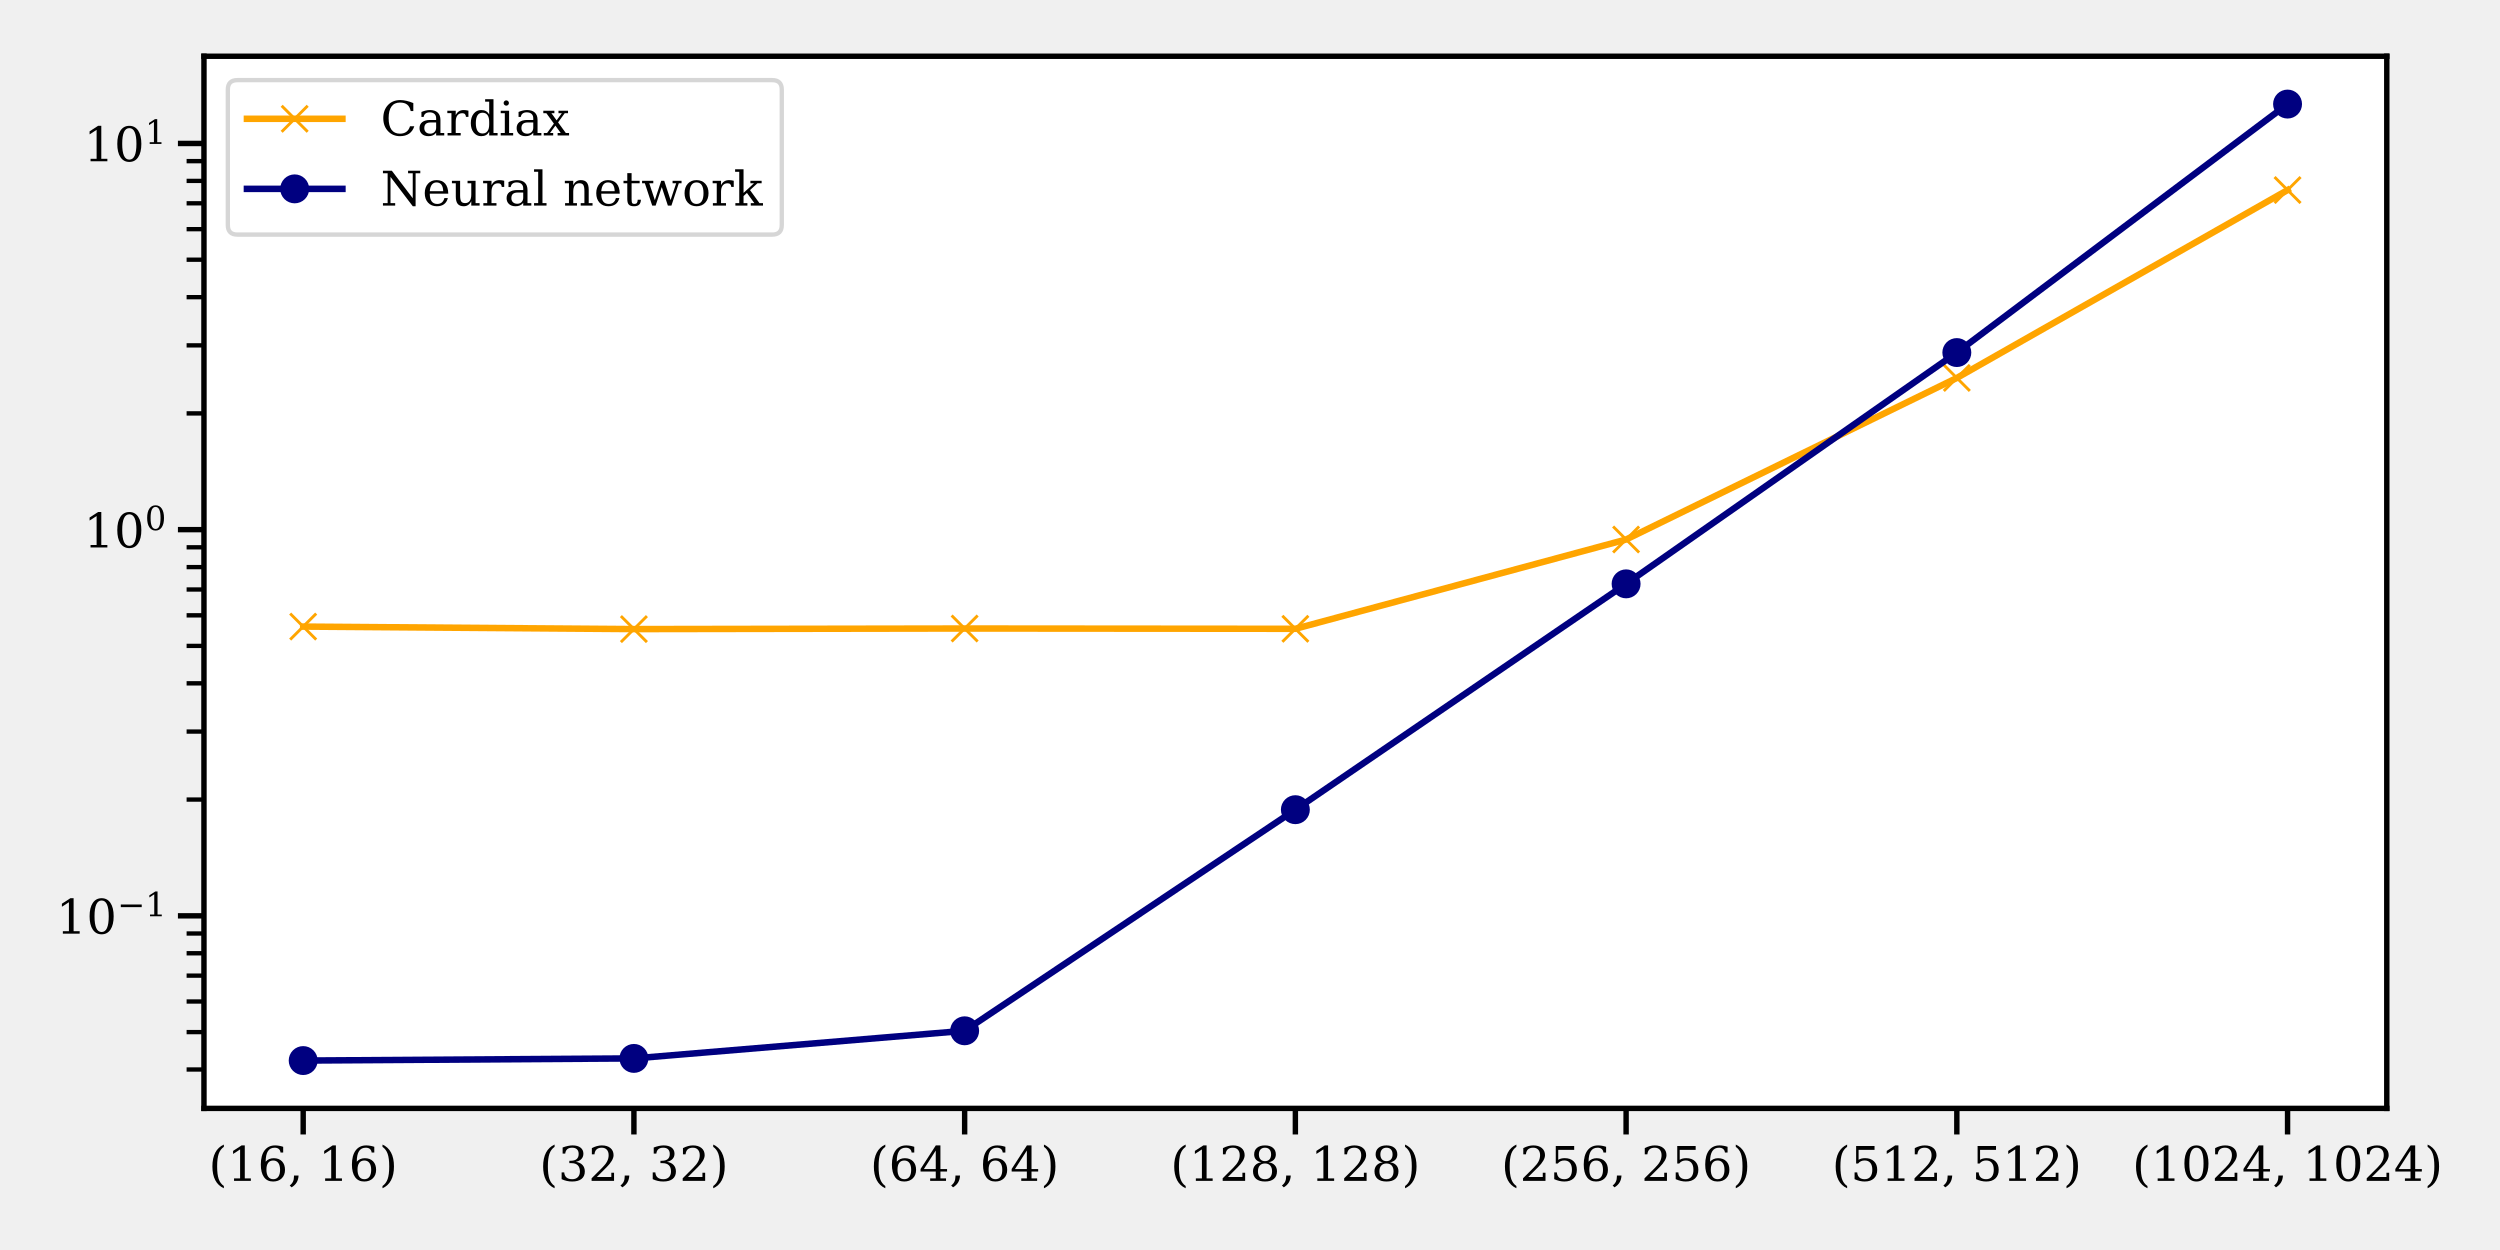
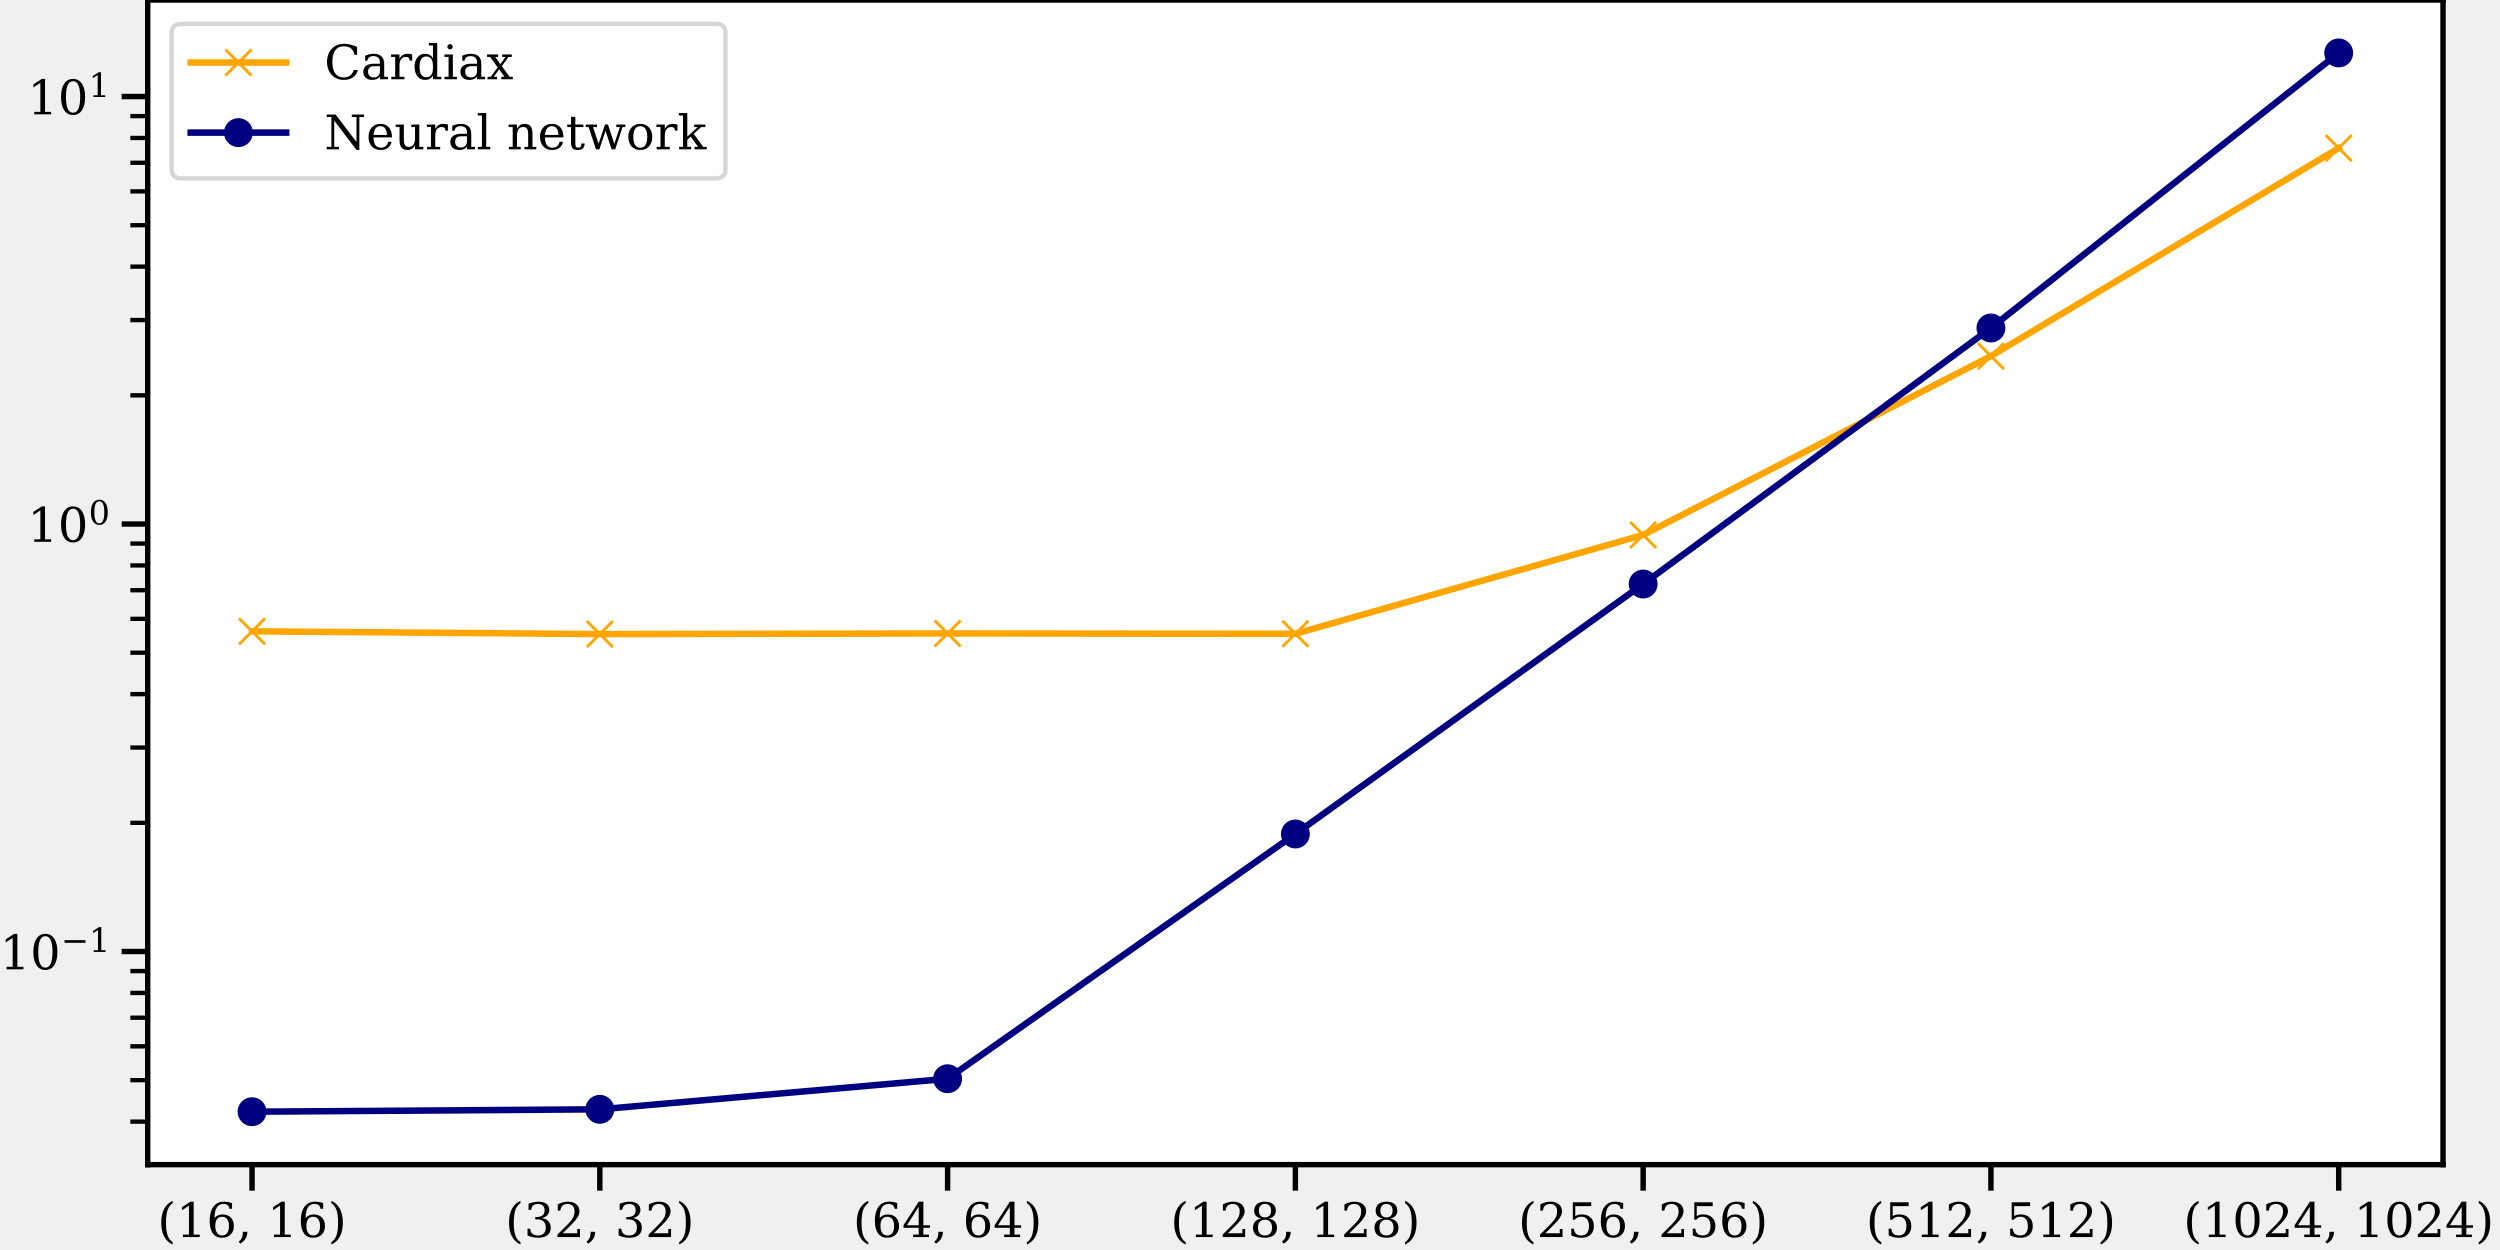
<svg xmlns="http://www.w3.org/2000/svg" xmlns:xlink="http://www.w3.org/1999/xlink" height="432pt" version="1.1" viewBox="0 0 864 432" width="864pt">
  <defs>
    <style type="text/css">*{stroke-linecap:butt;stroke-linejoin:round;}</style>
  </defs>
  <g id="figure_1">
    <g id="patch_1">
      <path d="M 0 432  L 864 432  L 864 0  L 0 0  z " style="fill:none;" />
    </g>
    <g id="axes_1">
      <g id="patch_2">
-         <path d="M 70.489 383.06  L 824.87 383.06  L 824.87 19.44  L 70.489 19.44  z " style="fill:#ffffff;" />
+         <path d="M 51.049 402.5  L 844.31 402.5  L 844.31 0  L 51.049 0  z " style="fill:#ffffff;" />
      </g>
      <g id="matplotlib.axis_1">
        <g id="xtick_1">
          <g id="line2d_1">
            <defs>
-               <path d="M 0 0  L 0 9  " id="m5a0fda55eb" style="stroke:#000000;stroke-width:1.875;" />
+               <path d="M 0 0  L 0 9  " id="mecc0c1524d" style="stroke:#000000;stroke-width:1.875;" />
            </defs>
            <g>
-               <use style="stroke:#000000;stroke-width:1.875;" x="104.78" xlink:href="#m5a0fda55eb" y="383.06" />
+               <use style="stroke:#000000;stroke-width:1.875;" x="87.107" xlink:href="#mecc0c1524d" y="402.5" />
            </g>
          </g>
          <g id="text_1">
-             <g transform="translate(72.10178 408.0974)scale(0.165 -0.165)">
+             <g transform="translate(54.42905 427.5374)scale(0.165 -0.165)">
              <defs>
                <path d="M 31.891 -15.578  Q 20.016 -10.25 13.953 1.297  Q 7.906 12.844 7.906 30.172  Q 7.906 47.562 13.953 59.109  Q 20.016 70.656 31.891 75.984  L 31.891 71.188  Q 24.359 66.016 21.094 56.609  Q 17.828 47.219 17.828 30.172  Q 17.828 13.188 21.094 3.781  Q 24.359 -5.609 31.891 -10.797  z " id="DejaVuSerif-40" />
                <path d="M 14.203 0  L 14.203 5.172  L 26.906 5.172  L 26.906 65.828  L 12.203 56.297  L 12.203 62.703  L 29.984 74.219  L 36.719 74.219  L 36.719 5.172  L 49.422 5.172  L 49.422 0  z " id="DejaVuSerif-49" />
                <path d="M 32.719 3.422  Q 39.594 3.422 43.297 8.469  Q 47.016 13.531 47.016 23  Q 47.016 32.469 43.297 37.516  Q 39.594 42.578 32.719 42.578  Q 25.734 42.578 22.062 37.688  Q 18.406 32.812 18.406 23.578  Q 18.406 13.875 22.109 8.641  Q 25.828 3.422 32.719 3.422  z M 16.797 40.141  Q 20.125 43.797 24.312 45.594  Q 28.516 47.406 33.797 47.406  Q 44.672 47.406 51 40.859  Q 57.328 34.328 57.328 23  Q 57.328 11.922 50.516 5.25  Q 43.703 -1.422 32.328 -1.422  Q 19.969 -1.422 13.328 7.781  Q 6.688 17 6.688 34.078  Q 6.688 53.219 14.547 63.719  Q 22.406 74.219 36.719 74.219  Q 40.578 74.219 44.828 73.484  Q 49.078 72.75 53.516 71.297  L 53.516 59.281  L 48 59.281  Q 47.406 64.203 44.234 66.797  Q 41.062 69.391 35.688 69.391  Q 26.219 69.391 21.578 62.203  Q 16.938 55.031 16.797 40.141  z " id="DejaVuSerif-54" />
                <path d="M 3.609 -9.719  Q 8.203 -6.344 10.344 -1.781  Q 12.5 2.781 12.5 9.281  L 12.5 11.078  L 22.125 11.078  Q 21.734 2.734 18.188 -3.25  Q 14.656 -9.234 7.516 -13.625  z " id="DejaVuSerif-44" />
                <path id="DejaVuSerif-32" />
                <path d="M 7.078 -15.578  L 7.078 -10.797  Q 14.594 -5.609 17.891 3.781  Q 21.188 13.188 21.188 30.172  Q 21.188 47.219 17.891 56.609  Q 14.594 66.016 7.078 71.188  L 7.078 75.984  Q 19 70.656 25.047 59.109  Q 31.109 47.562 31.109 30.172  Q 31.109 12.844 25.047 1.297  Q 19 -10.25 7.078 -15.578  z " id="DejaVuSerif-41" />
              </defs>
              <use xlink:href="#DejaVuSerif-40" />
              <use x="39.014" xlink:href="#DejaVuSerif-49" />
              <use x="102.637" xlink:href="#DejaVuSerif-54" />
              <use x="166.26" xlink:href="#DejaVuSerif-44" />
              <use x="198.047" xlink:href="#DejaVuSerif-32" />
              <use x="229.834" xlink:href="#DejaVuSerif-49" />
              <use x="293.457" xlink:href="#DejaVuSerif-54" />
              <use x="357.08" xlink:href="#DejaVuSerif-41" />
            </g>
          </g>
        </g>
        <g id="xtick_2">
          <g id="line2d_2">
            <g>
-               <use style="stroke:#000000;stroke-width:1.875;" x="219.08" xlink:href="#m5a0fda55eb" y="383.06" />
+               <use style="stroke:#000000;stroke-width:1.875;" x="207.298" xlink:href="#mecc0c1524d" y="402.5" />
            </g>
          </g>
          <g id="text_2">
-             <g transform="translate(186.4019 408.0974)scale(0.165 -0.165)">
+             <g transform="translate(174.62 427.5374)scale(0.165 -0.165)">
              <defs>
                <path d="M 9.719 69.828  Q 15.438 71.969 20.672 73.094  Q 25.922 74.219 30.516 74.219  Q 41.219 74.219 47.219 69.594  Q 53.219 64.984 53.219 56.781  Q 53.219 50.203 49.062 45.781  Q 44.922 41.359 37.312 39.797  Q 46.297 38.531 51.25 33.281  Q 56.203 28.031 56.203 19.672  Q 56.203 9.469 49.344 4.016  Q 42.484 -1.422 29.594 -1.422  Q 23.875 -1.422 18.422 -0.188  Q 12.984 1.031 7.625 3.516  L 7.625 17.672  L 13.094 17.672  Q 13.578 10.641 17.828 7.031  Q 22.078 3.422 29.781 3.422  Q 37.25 3.422 41.578 7.734  Q 45.906 12.062 45.906 19.578  Q 45.906 28.172 41.453 32.594  Q 37.016 37.016 28.422 37.016  L 23.781 37.016  L 23.781 42  L 26.219 42  Q 34.766 42 39.031 45.531  Q 43.312 49.078 43.312 56.203  Q 43.312 62.594 39.797 65.984  Q 36.281 69.391 29.688 69.391  Q 23.094 69.391 19.453 66.266  Q 15.828 63.141 15.188 56.984  L 9.719 56.984  z " id="DejaVuSerif-51" />
                <path d="M 12.797 55.516  L 7.328 55.516  L 7.328 68.5  Q 12.547 71.297 17.844 72.75  Q 23.141 74.219 28.219 74.219  Q 39.594 74.219 46.188 68.703  Q 52.781 63.188 52.781 53.719  Q 52.781 43.016 37.844 28.125  Q 36.672 27 36.078 26.422  L 17.672 8.016  L 48.094 8.016  L 48.094 17  L 53.812 17  L 53.812 0  L 6.781 0  L 6.781 5.328  L 28.906 27.391  Q 36.234 34.719 39.359 40.844  Q 42.484 46.969 42.484 53.719  Q 42.484 61.078 38.641 65.234  Q 34.812 69.391 28.078 69.391  Q 21.094 69.391 17.281 65.922  Q 13.484 62.453 12.797 55.516  z " id="DejaVuSerif-50" />
              </defs>
              <use xlink:href="#DejaVuSerif-40" />
              <use x="39.014" xlink:href="#DejaVuSerif-51" />
              <use x="102.637" xlink:href="#DejaVuSerif-50" />
              <use x="166.26" xlink:href="#DejaVuSerif-44" />
              <use x="198.047" xlink:href="#DejaVuSerif-32" />
              <use x="229.834" xlink:href="#DejaVuSerif-51" />
              <use x="293.457" xlink:href="#DejaVuSerif-50" />
              <use x="357.08" xlink:href="#DejaVuSerif-41" />
            </g>
          </g>
        </g>
        <g id="xtick_3">
          <g id="line2d_3">
            <g>
-               <use style="stroke:#000000;stroke-width:1.875;" x="333.38" xlink:href="#m5a0fda55eb" y="383.06" />
+               <use style="stroke:#000000;stroke-width:1.875;" x="327.489" xlink:href="#mecc0c1524d" y="402.5" />
            </g>
          </g>
          <g id="text_3">
-             <g transform="translate(300.7019 408.0974)scale(0.165 -0.165)">
+             <g transform="translate(294.811 427.5374)scale(0.165 -0.165)">
              <defs>
                <path d="M 34.906 24.703  L 34.906 63.484  L 10.016 24.703  z M 56.391 0  L 23.188 0  L 23.188 5.172  L 34.906 5.172  L 34.906 19.484  L 3.078 19.484  L 3.078 24.812  L 35.016 74.219  L 44.672 74.219  L 44.672 24.703  L 58.594 24.703  L 58.594 19.484  L 44.672 19.484  L 44.672 5.172  L 56.391 5.172  z " id="DejaVuSerif-52" />
              </defs>
              <use xlink:href="#DejaVuSerif-40" />
              <use x="39.014" xlink:href="#DejaVuSerif-54" />
              <use x="102.637" xlink:href="#DejaVuSerif-52" />
              <use x="166.26" xlink:href="#DejaVuSerif-44" />
              <use x="198.047" xlink:href="#DejaVuSerif-32" />
              <use x="229.834" xlink:href="#DejaVuSerif-54" />
              <use x="293.457" xlink:href="#DejaVuSerif-52" />
              <use x="357.08" xlink:href="#DejaVuSerif-41" />
            </g>
          </g>
        </g>
        <g id="xtick_4">
          <g id="line2d_4">
            <g>
-               <use style="stroke:#000000;stroke-width:1.875;" x="447.68" xlink:href="#m5a0fda55eb" y="383.06" />
+               <use style="stroke:#000000;stroke-width:1.875;" x="447.68" xlink:href="#mecc0c1524d" y="402.5" />
            </g>
          </g>
          <g id="text_4">
-             <g transform="translate(404.5039 408.0974)scale(0.165 -0.165)">
+             <g transform="translate(404.5039 427.5374)scale(0.165 -0.165)">
              <defs>
                <path d="M 46.578 19.922  Q 46.578 27.734 42.688 32.047  Q 38.812 36.375 31.781 36.375  Q 24.75 36.375 20.875 32.047  Q 17 27.734 17 19.922  Q 17 12.062 20.875 7.734  Q 24.75 3.422 31.781 3.422  Q 38.812 3.422 42.688 7.734  Q 46.578 12.062 46.578 19.922  z M 44.578 55.328  Q 44.578 61.969 41.203 65.672  Q 37.844 69.391 31.781 69.391  Q 25.781 69.391 22.391 65.672  Q 19 61.969 19 55.328  Q 19 48.641 22.391 44.922  Q 25.781 41.219 31.781 41.219  Q 37.844 41.219 41.203 44.922  Q 44.578 48.641 44.578 55.328  z M 39.312 38.812  Q 47.609 37.703 52.25 32.688  Q 56.891 27.688 56.891 19.922  Q 56.891 9.672 50.391 4.125  Q 43.891 -1.422 31.781 -1.422  Q 19.734 -1.422 13.203 4.125  Q 6.688 9.672 6.688 19.922  Q 6.688 27.688 11.328 32.688  Q 15.969 37.703 24.312 38.812  Q 16.938 40.141 13 44.406  Q 9.078 48.688 9.078 55.328  Q 9.078 64.109 15.125 69.156  Q 21.188 74.219 31.781 74.219  Q 42.391 74.219 48.438 69.156  Q 54.5 64.109 54.5 55.328  Q 54.5 48.688 50.562 44.406  Q 46.625 40.141 39.312 38.812  z " id="DejaVuSerif-56" />
              </defs>
              <use xlink:href="#DejaVuSerif-40" />
              <use x="39.014" xlink:href="#DejaVuSerif-49" />
              <use x="102.637" xlink:href="#DejaVuSerif-50" />
              <use x="166.26" xlink:href="#DejaVuSerif-56" />
              <use x="229.883" xlink:href="#DejaVuSerif-44" />
              <use x="261.67" xlink:href="#DejaVuSerif-32" />
              <use x="293.457" xlink:href="#DejaVuSerif-49" />
              <use x="357.08" xlink:href="#DejaVuSerif-50" />
              <use x="420.703" xlink:href="#DejaVuSerif-56" />
              <use x="484.326" xlink:href="#DejaVuSerif-41" />
            </g>
          </g>
        </g>
        <g id="xtick_5">
          <g id="line2d_5">
            <g>
-               <use style="stroke:#000000;stroke-width:1.875;" x="561.98" xlink:href="#m5a0fda55eb" y="383.06" />
+               <use style="stroke:#000000;stroke-width:1.875;" x="567.871" xlink:href="#mecc0c1524d" y="402.5" />
            </g>
          </g>
          <g id="text_5">
-             <g transform="translate(518.8039 408.0974)scale(0.165 -0.165)">
+             <g transform="translate(524.6949 427.5374)scale(0.165 -0.165)">
              <defs>
                <path d="M 50.297 72.906  L 50.297 64.891  L 16.891 64.891  L 16.891 44  Q 19.438 45.75 22.828 46.625  Q 26.219 47.516 30.422 47.516  Q 42.234 47.516 49.062 40.969  Q 55.906 34.422 55.906 23.094  Q 55.906 11.531 49 5.047  Q 42.094 -1.422 29.594 -1.422  Q 24.562 -1.422 19.281 -0.188  Q 14.016 1.031 8.5 3.516  L 8.5 17.672  L 14.016 17.672  Q 14.453 10.75 18.422 7.078  Q 22.406 3.422 29.594 3.422  Q 37.312 3.422 41.453 8.5  Q 45.609 13.578 45.609 23.094  Q 45.609 32.562 41.484 37.609  Q 37.359 42.672 29.594 42.672  Q 25.203 42.672 21.844 41.109  Q 18.5 39.547 15.922 36.281  L 11.719 36.281  L 11.719 72.906  z " id="DejaVuSerif-53" />
              </defs>
              <use xlink:href="#DejaVuSerif-40" />
              <use x="39.014" xlink:href="#DejaVuSerif-50" />
              <use x="102.637" xlink:href="#DejaVuSerif-53" />
              <use x="166.26" xlink:href="#DejaVuSerif-54" />
              <use x="229.883" xlink:href="#DejaVuSerif-44" />
              <use x="261.67" xlink:href="#DejaVuSerif-32" />
              <use x="293.457" xlink:href="#DejaVuSerif-50" />
              <use x="357.08" xlink:href="#DejaVuSerif-53" />
              <use x="420.703" xlink:href="#DejaVuSerif-54" />
              <use x="484.326" xlink:href="#DejaVuSerif-41" />
            </g>
          </g>
        </g>
        <g id="xtick_6">
          <g id="line2d_6">
            <g>
-               <use style="stroke:#000000;stroke-width:1.875;" x="676.28" xlink:href="#m5a0fda55eb" y="383.06" />
+               <use style="stroke:#000000;stroke-width:1.875;" x="688.062" xlink:href="#mecc0c1524d" y="402.5" />
            </g>
          </g>
          <g id="text_6">
-             <g transform="translate(633.104 408.0974)scale(0.165 -0.165)">
+             <g transform="translate(644.8858 427.5374)scale(0.165 -0.165)">
              <use xlink:href="#DejaVuSerif-40" />
              <use x="39.014" xlink:href="#DejaVuSerif-53" />
              <use x="102.637" xlink:href="#DejaVuSerif-49" />
              <use x="166.26" xlink:href="#DejaVuSerif-50" />
              <use x="229.883" xlink:href="#DejaVuSerif-44" />
              <use x="261.67" xlink:href="#DejaVuSerif-32" />
              <use x="293.457" xlink:href="#DejaVuSerif-53" />
              <use x="357.08" xlink:href="#DejaVuSerif-49" />
              <use x="420.703" xlink:href="#DejaVuSerif-50" />
              <use x="484.326" xlink:href="#DejaVuSerif-41" />
            </g>
          </g>
        </g>
        <g id="xtick_7">
          <g id="line2d_7">
            <g>
-               <use style="stroke:#000000;stroke-width:1.875;" x="790.58" xlink:href="#m5a0fda55eb" y="383.06" />
+               <use style="stroke:#000000;stroke-width:1.875;" x="808.253" xlink:href="#mecc0c1524d" y="402.5" />
            </g>
          </g>
          <g id="text_7">
-             <g transform="translate(736.906 408.0974)scale(0.165 -0.165)">
+             <g transform="translate(754.5787 427.5374)scale(0.165 -0.165)">
              <defs>
                <path d="M 31.781 3.422  Q 39.266 3.422 42.969 11.625  Q 46.688 19.828 46.688 36.375  Q 46.688 52.984 42.969 61.188  Q 39.266 69.391 31.781 69.391  Q 24.312 69.391 20.594 61.188  Q 16.891 52.984 16.891 36.375  Q 16.891 19.828 20.594 11.625  Q 24.312 3.422 31.781 3.422  z M 31.781 -1.422  Q 19.922 -1.422 13.25 8.531  Q 6.594 18.5 6.594 36.375  Q 6.594 54.297 13.25 64.25  Q 19.922 74.219 31.781 74.219  Q 43.703 74.219 50.344 64.25  Q 56.984 54.297 56.984 36.375  Q 56.984 18.5 50.344 8.531  Q 43.703 -1.422 31.781 -1.422  z " id="DejaVuSerif-48" />
              </defs>
              <use xlink:href="#DejaVuSerif-40" />
              <use x="39.014" xlink:href="#DejaVuSerif-49" />
              <use x="102.637" xlink:href="#DejaVuSerif-48" />
              <use x="166.26" xlink:href="#DejaVuSerif-50" />
              <use x="229.883" xlink:href="#DejaVuSerif-52" />
              <use x="293.506" xlink:href="#DejaVuSerif-44" />
              <use x="325.293" xlink:href="#DejaVuSerif-32" />
              <use x="357.08" xlink:href="#DejaVuSerif-49" />
              <use x="420.703" xlink:href="#DejaVuSerif-48" />
              <use x="484.326" xlink:href="#DejaVuSerif-50" />
              <use x="547.949" xlink:href="#DejaVuSerif-52" />
              <use x="611.572" xlink:href="#DejaVuSerif-41" />
            </g>
          </g>
        </g>
      </g>
      <g id="matplotlib.axis_2">
        <g id="ytick_1">
          <g id="line2d_8">
            <defs>
-               <path d="M 0 0  L -9 0  " id="m373188578a" style="stroke:#000000;stroke-width:1.875;" />
+               <path d="M 0 0  L -9 0  " id="ma988913d1e" style="stroke:#000000;stroke-width:1.875;" />
            </defs>
            <g>
-               <use style="stroke:#000000;stroke-width:1.875;" x="70.489" xlink:href="#m373188578a" y="316.514" />
+               <use style="stroke:#000000;stroke-width:1.875;" x="51.049" xlink:href="#ma988913d1e" y="328.839" />
            </g>
          </g>
          <g id="text_8">
-             <g transform="translate(19.37949 322.7829)scale(0.165 -0.165)">
+             <g transform="translate(-0.060508 335.1075)scale(0.165 -0.165)">
              <defs>
                <path d="M 10.594 35.297  L 73.188 35.297  L 73.188 27.391  L 10.594 27.391  z " id="DejaVuSerif-8722" />
              </defs>
              <use transform="translate(0 0.7125)" xlink:href="#DejaVuSerif-49" />
              <use transform="translate(63.62305 0.7125)" xlink:href="#DejaVuSerif-48" />
              <use transform="translate(128.1545 37.04688)scale(0.7)" xlink:href="#DejaVuSerif-8722" />
              <use transform="translate(186.8068 37.04688)scale(0.7)" xlink:href="#DejaVuSerif-49" />
            </g>
          </g>
        </g>
        <g id="ytick_2">
          <g id="line2d_9">
            <g>
-               <use style="stroke:#000000;stroke-width:1.875;" x="70.489" xlink:href="#m373188578a" y="183.048" />
+               <use style="stroke:#000000;stroke-width:1.875;" x="51.049" xlink:href="#ma988913d1e" y="181.101" />
            </g>
          </g>
          <g id="text_9">
-             <g transform="translate(28.94949 189.3164)scale(0.165 -0.165)">
+             <g transform="translate(9.509492 187.3702)scale(0.165 -0.165)">
              <use transform="translate(0 0.7125)" xlink:href="#DejaVuSerif-49" />
              <use transform="translate(63.62305 0.7125)" xlink:href="#DejaVuSerif-48" />
              <use transform="translate(128.1545 37.04688)scale(0.7)" xlink:href="#DejaVuSerif-48" />
            </g>
          </g>
        </g>
        <g id="ytick_3">
          <g id="line2d_10">
            <g>
-               <use style="stroke:#000000;stroke-width:1.875;" x="70.489" xlink:href="#m373188578a" y="49.581" />
+               <use style="stroke:#000000;stroke-width:1.875;" x="51.049" xlink:href="#ma988913d1e" y="33.364" />
            </g>
          </g>
          <g id="text_10">
-             <g transform="translate(28.94949 55.84997)scale(0.165 -0.165)">
+             <g transform="translate(9.509492 39.63281)scale(0.165 -0.165)">
              <use transform="translate(0 0.7125)" xlink:href="#DejaVuSerif-49" />
              <use transform="translate(63.62305 0.7125)" xlink:href="#DejaVuSerif-48" />
              <use transform="translate(128.1545 37.04688)scale(0.7)" xlink:href="#DejaVuSerif-49" />
            </g>
          </g>
        </g>
        <g id="ytick_4">
          <g id="line2d_11">
            <defs>
-               <path d="M 0 0  L -6 0  " id="m24696b2e04" style="stroke:#000000;stroke-width:1.5;" />
+               <path d="M 0 0  L -6 0  " id="m03ff382e0f" style="stroke:#000000;stroke-width:1.5;" />
            </defs>
            <g>
-               <use style="stroke:#000000;stroke-width:1.5;" x="70.489" xlink:href="#m24696b2e04" y="369.626" />
+               <use style="stroke:#000000;stroke-width:1.5;" x="51.049" xlink:href="#m03ff382e0f" y="387.629" />
            </g>
          </g>
        </g>
        <g id="ytick_5">
          <g id="line2d_12">
            <g>
-               <use style="stroke:#000000;stroke-width:1.5;" x="70.489" xlink:href="#m24696b2e04" y="356.692" />
+               <use style="stroke:#000000;stroke-width:1.5;" x="51.049" xlink:href="#m03ff382e0f" y="373.312" />
            </g>
          </g>
        </g>
        <g id="ytick_6">
          <g id="line2d_13">
            <g>
-               <use style="stroke:#000000;stroke-width:1.5;" x="70.489" xlink:href="#m24696b2e04" y="346.124" />
+               <use style="stroke:#000000;stroke-width:1.5;" x="51.049" xlink:href="#m03ff382e0f" y="361.614" />
            </g>
          </g>
        </g>
        <g id="ytick_7">
          <g id="line2d_14">
            <g>
-               <use style="stroke:#000000;stroke-width:1.5;" x="70.489" xlink:href="#m24696b2e04" y="337.188" />
+               <use style="stroke:#000000;stroke-width:1.5;" x="51.049" xlink:href="#m03ff382e0f" y="351.724" />
            </g>
          </g>
        </g>
        <g id="ytick_8">
          <g id="line2d_15">
            <g>
-               <use style="stroke:#000000;stroke-width:1.5;" x="70.489" xlink:href="#m24696b2e04" y="329.448" />
+               <use style="stroke:#000000;stroke-width:1.5;" x="51.049" xlink:href="#m03ff382e0f" y="343.156" />
            </g>
          </g>
        </g>
        <g id="ytick_9">
          <g id="line2d_16">
            <g>
-               <use style="stroke:#000000;stroke-width:1.5;" x="70.489" xlink:href="#m24696b2e04" y="322.621" />
+               <use style="stroke:#000000;stroke-width:1.5;" x="51.049" xlink:href="#m03ff382e0f" y="335.599" />
            </g>
          </g>
        </g>
        <g id="ytick_10">
          <g id="line2d_17">
            <g>
-               <use style="stroke:#000000;stroke-width:1.5;" x="70.489" xlink:href="#m24696b2e04" y="276.337" />
+               <use style="stroke:#000000;stroke-width:1.5;" x="51.049" xlink:href="#m03ff382e0f" y="284.365" />
            </g>
          </g>
        </g>
        <g id="ytick_11">
          <g id="line2d_18">
            <g>
-               <use style="stroke:#000000;stroke-width:1.5;" x="70.489" xlink:href="#m24696b2e04" y="252.834" />
+               <use style="stroke:#000000;stroke-width:1.5;" x="51.049" xlink:href="#m03ff382e0f" y="258.35" />
            </g>
          </g>
        </g>
        <g id="ytick_12">
          <g id="line2d_19">
            <g>
-               <use style="stroke:#000000;stroke-width:1.5;" x="70.489" xlink:href="#m24696b2e04" y="236.159" />
+               <use style="stroke:#000000;stroke-width:1.5;" x="51.049" xlink:href="#m03ff382e0f" y="239.892" />
            </g>
          </g>
        </g>
        <g id="ytick_13">
          <g id="line2d_20">
            <g>
-               <use style="stroke:#000000;stroke-width:1.5;" x="70.489" xlink:href="#m24696b2e04" y="223.225" />
+               <use style="stroke:#000000;stroke-width:1.5;" x="51.049" xlink:href="#m03ff382e0f" y="225.575" />
            </g>
          </g>
        </g>
        <g id="ytick_14">
          <g id="line2d_21">
            <g>
-               <use style="stroke:#000000;stroke-width:1.5;" x="70.489" xlink:href="#m24696b2e04" y="212.657" />
+               <use style="stroke:#000000;stroke-width:1.5;" x="51.049" xlink:href="#m03ff382e0f" y="213.877" />
            </g>
          </g>
        </g>
        <g id="ytick_15">
          <g id="line2d_22">
            <g>
-               <use style="stroke:#000000;stroke-width:1.5;" x="70.489" xlink:href="#m24696b2e04" y="203.722" />
+               <use style="stroke:#000000;stroke-width:1.5;" x="51.049" xlink:href="#m03ff382e0f" y="203.986" />
            </g>
          </g>
        </g>
        <g id="ytick_16">
          <g id="line2d_23">
            <g>
-               <use style="stroke:#000000;stroke-width:1.5;" x="70.489" xlink:href="#m24696b2e04" y="195.982" />
+               <use style="stroke:#000000;stroke-width:1.5;" x="51.049" xlink:href="#m03ff382e0f" y="195.419" />
            </g>
          </g>
        </g>
        <g id="ytick_17">
          <g id="line2d_24">
            <g>
-               <use style="stroke:#000000;stroke-width:1.5;" x="70.489" xlink:href="#m24696b2e04" y="189.155" />
+               <use style="stroke:#000000;stroke-width:1.5;" x="51.049" xlink:href="#m03ff382e0f" y="187.862" />
            </g>
          </g>
        </g>
        <g id="ytick_18">
          <g id="line2d_25">
            <g>
-               <use style="stroke:#000000;stroke-width:1.5;" x="70.489" xlink:href="#m24696b2e04" y="142.87" />
+               <use style="stroke:#000000;stroke-width:1.5;" x="51.049" xlink:href="#m03ff382e0f" y="136.628" />
            </g>
          </g>
        </g>
        <g id="ytick_19">
          <g id="line2d_26">
            <g>
-               <use style="stroke:#000000;stroke-width:1.5;" x="70.489" xlink:href="#m24696b2e04" y="119.368" />
+               <use style="stroke:#000000;stroke-width:1.5;" x="51.049" xlink:href="#m03ff382e0f" y="110.613" />
            </g>
          </g>
        </g>
        <g id="ytick_20">
          <g id="line2d_27">
            <g>
-               <use style="stroke:#000000;stroke-width:1.5;" x="70.489" xlink:href="#m24696b2e04" y="102.693" />
+               <use style="stroke:#000000;stroke-width:1.5;" x="51.049" xlink:href="#m03ff382e0f" y="92.155" />
            </g>
          </g>
        </g>
        <g id="ytick_21">
          <g id="line2d_28">
            <g>
-               <use style="stroke:#000000;stroke-width:1.5;" x="70.489" xlink:href="#m24696b2e04" y="89.759" />
+               <use style="stroke:#000000;stroke-width:1.5;" x="51.049" xlink:href="#m03ff382e0f" y="77.837" />
            </g>
          </g>
        </g>
        <g id="ytick_22">
          <g id="line2d_29">
            <g>
-               <use style="stroke:#000000;stroke-width:1.5;" x="70.489" xlink:href="#m24696b2e04" y="79.191" />
+               <use style="stroke:#000000;stroke-width:1.5;" x="51.049" xlink:href="#m03ff382e0f" y="66.139" />
            </g>
          </g>
        </g>
        <g id="ytick_23">
          <g id="line2d_30">
            <g>
-               <use style="stroke:#000000;stroke-width:1.5;" x="70.489" xlink:href="#m24696b2e04" y="70.255" />
+               <use style="stroke:#000000;stroke-width:1.5;" x="51.049" xlink:href="#m03ff382e0f" y="56.249" />
            </g>
          </g>
        </g>
        <g id="ytick_24">
          <g id="line2d_31">
            <g>
-               <use style="stroke:#000000;stroke-width:1.5;" x="70.489" xlink:href="#m24696b2e04" y="62.515" />
+               <use style="stroke:#000000;stroke-width:1.5;" x="51.049" xlink:href="#m03ff382e0f" y="47.681" />
            </g>
          </g>
        </g>
        <g id="ytick_25">
          <g id="line2d_32">
            <g>
-               <use style="stroke:#000000;stroke-width:1.5;" x="70.489" xlink:href="#m24696b2e04" y="55.688" />
+               <use style="stroke:#000000;stroke-width:1.5;" x="51.049" xlink:href="#m03ff382e0f" y="40.124" />
            </g>
          </g>
        </g>
      </g>
      <g id="line2d_33">
-         <path clip-path="url(#pc72edbc797)" d="M 104.78 216.549  L 219.08 217.414  L 333.38 217.215  L 447.68 217.315  L 561.98 186.453  L 676.28 130.618  L 790.58 65.684  " style="fill:none;stroke:#ffa500;stroke-linecap:square;stroke-width:2.25;" />
+         <path clip-path="url(#p8020bc9c03)" d="M 87.107 218.184  L 207.298 219.143  L 327.489 218.922  L 447.68 219.033  L 567.871 184.871  L 688.062 123.065  L 808.253 51.188  " style="fill:none;stroke:#ffa500;stroke-linecap:square;stroke-width:2.25;" />
        <defs>
-           <path d="M -4.5 4.5  L 4.5 -4.5  M -4.5 -4.5  L 4.5 4.5  " id="m61e8c991c5" style="stroke:#ffa500;" />
+           <path d="M -4.5 4.5  L 4.5 -4.5  M -4.5 -4.5  L 4.5 4.5  " id="mdccb98dd66" style="stroke:#ffa500;" />
        </defs>
-         <g clip-path="url(#pc72edbc797)">
-           <use style="fill:#ffa500;stroke:#ffa500;" x="104.78" xlink:href="#m61e8c991c5" y="216.549" />
-           <use style="fill:#ffa500;stroke:#ffa500;" x="219.08" xlink:href="#m61e8c991c5" y="217.414" />
-           <use style="fill:#ffa500;stroke:#ffa500;" x="333.38" xlink:href="#m61e8c991c5" y="217.215" />
-           <use style="fill:#ffa500;stroke:#ffa500;" x="447.68" xlink:href="#m61e8c991c5" y="217.315" />
-           <use style="fill:#ffa500;stroke:#ffa500;" x="561.98" xlink:href="#m61e8c991c5" y="186.453" />
-           <use style="fill:#ffa500;stroke:#ffa500;" x="676.28" xlink:href="#m61e8c991c5" y="130.618" />
-           <use style="fill:#ffa500;stroke:#ffa500;" x="790.58" xlink:href="#m61e8c991c5" y="65.684" />
+         <g clip-path="url(#p8020bc9c03)">
+           <use style="fill:#ffa500;stroke:#ffa500;" x="87.107" xlink:href="#mdccb98dd66" y="218.184" />
+           <use style="fill:#ffa500;stroke:#ffa500;" x="207.298" xlink:href="#mdccb98dd66" y="219.143" />
+           <use style="fill:#ffa500;stroke:#ffa500;" x="327.489" xlink:href="#mdccb98dd66" y="218.922" />
+           <use style="fill:#ffa500;stroke:#ffa500;" x="447.68" xlink:href="#mdccb98dd66" y="219.033" />
+           <use style="fill:#ffa500;stroke:#ffa500;" x="567.871" xlink:href="#mdccb98dd66" y="184.871" />
+           <use style="fill:#ffa500;stroke:#ffa500;" x="688.062" xlink:href="#mdccb98dd66" y="123.065" />
+           <use style="fill:#ffa500;stroke:#ffa500;" x="808.253" xlink:href="#mdccb98dd66" y="51.188" />
        </g>
      </g>
      <g id="line2d_34">
-         <path clip-path="url(#pc72edbc797)" d="M 104.78 366.532  L 219.08 365.788  L 333.38 356.242  L 447.68 279.826  L 561.98 201.78  L 676.28 121.846  L 790.58 35.968  " style="fill:none;stroke:#000080;stroke-linecap:square;stroke-width:2.25;" />
+         <path clip-path="url(#p8020bc9c03)" d="M 87.107 384.205  L 207.298 383.382  L 327.489 372.815  L 447.68 288.227  L 567.871 201.836  L 688.062 113.356  L 808.253 18.295  " style="fill:none;stroke:#000080;stroke-linecap:square;stroke-width:2.25;" />
        <defs>
-           <path d="M 0 4.5  C 1.193 4.5 2.338 4.026 3.182 3.182  C 4.026 2.338 4.5 1.193 4.5 0  C 4.5 -1.193 4.026 -2.338 3.182 -3.182  C 2.338 -4.026 1.193 -4.5 0 -4.5  C -1.193 -4.5 -2.338 -4.026 -3.182 -3.182  C -4.026 -2.338 -4.5 -1.193 -4.5 0  C -4.5 1.193 -4.026 2.338 -3.182 3.182  C -2.338 4.026 -1.193 4.5 0 4.5  z " id="m989c1eabe1" style="stroke:#000080;" />
+           <path d="M 0 4.5  C 1.193 4.5 2.338 4.026 3.182 3.182  C 4.026 2.338 4.5 1.193 4.5 0  C 4.5 -1.193 4.026 -2.338 3.182 -3.182  C 2.338 -4.026 1.193 -4.5 0 -4.5  C -1.193 -4.5 -2.338 -4.026 -3.182 -3.182  C -4.026 -2.338 -4.5 -1.193 -4.5 0  C -4.5 1.193 -4.026 2.338 -3.182 3.182  C -2.338 4.026 -1.193 4.5 0 4.5  z " id="mb9b7c801c6" style="stroke:#000080;" />
        </defs>
-         <g clip-path="url(#pc72edbc797)">
-           <use style="fill:#000080;stroke:#000080;" x="104.78" xlink:href="#m989c1eabe1" y="366.532" />
-           <use style="fill:#000080;stroke:#000080;" x="219.08" xlink:href="#m989c1eabe1" y="365.788" />
-           <use style="fill:#000080;stroke:#000080;" x="333.38" xlink:href="#m989c1eabe1" y="356.242" />
-           <use style="fill:#000080;stroke:#000080;" x="447.68" xlink:href="#m989c1eabe1" y="279.826" />
-           <use style="fill:#000080;stroke:#000080;" x="561.98" xlink:href="#m989c1eabe1" y="201.78" />
-           <use style="fill:#000080;stroke:#000080;" x="676.28" xlink:href="#m989c1eabe1" y="121.846" />
-           <use style="fill:#000080;stroke:#000080;" x="790.58" xlink:href="#m989c1eabe1" y="35.968" />
+         <g clip-path="url(#p8020bc9c03)">
+           <use style="fill:#000080;stroke:#000080;" x="87.107" xlink:href="#mb9b7c801c6" y="384.205" />
+           <use style="fill:#000080;stroke:#000080;" x="207.298" xlink:href="#mb9b7c801c6" y="383.382" />
+           <use style="fill:#000080;stroke:#000080;" x="327.489" xlink:href="#mb9b7c801c6" y="372.815" />
+           <use style="fill:#000080;stroke:#000080;" x="447.68" xlink:href="#mb9b7c801c6" y="288.227" />
+           <use style="fill:#000080;stroke:#000080;" x="567.871" xlink:href="#mb9b7c801c6" y="201.836" />
+           <use style="fill:#000080;stroke:#000080;" x="688.062" xlink:href="#mb9b7c801c6" y="113.356" />
+           <use style="fill:#000080;stroke:#000080;" x="808.253" xlink:href="#mb9b7c801c6" y="18.295" />
        </g>
      </g>
      <g id="patch_3">
-         <path d="M 70.489 383.06  L 70.489 19.44  " style="fill:none;stroke:#000000;stroke-linecap:square;stroke-linejoin:miter;stroke-width:1.875;" />
+         <path d="M 51.049 402.5  L 51.049 0  " style="fill:none;stroke:#000000;stroke-linecap:square;stroke-linejoin:miter;stroke-width:1.875;" />
      </g>
      <g id="patch_4">
-         <path d="M 824.87 383.06  L 824.87 19.44  " style="fill:none;stroke:#000000;stroke-linecap:square;stroke-linejoin:miter;stroke-width:1.875;" />
+         <path d="M 844.31 402.5  L 844.31 0  " style="fill:none;stroke:#000000;stroke-linecap:square;stroke-linejoin:miter;stroke-width:1.875;" />
      </g>
      <g id="patch_5">
-         <path d="M 70.489 383.06  L 824.87 383.06  " style="fill:none;stroke:#000000;stroke-linecap:square;stroke-linejoin:miter;stroke-width:1.875;" />
+         <path d="M 51.049 402.5  L 844.31 402.5  " style="fill:none;stroke:#000000;stroke-linecap:square;stroke-linejoin:miter;stroke-width:1.875;" />
      </g>
      <g id="patch_6">
-         <path d="M 70.489 19.44  L 824.87 19.44  " style="fill:none;stroke:#000000;stroke-linecap:square;stroke-linejoin:miter;stroke-width:1.875;" />
+         <path d="M 51.049 0  L 844.31 0  " style="fill:none;stroke:#000000;stroke-linecap:square;stroke-linejoin:miter;stroke-width:1.875;" />
      </g>
      <g id="legend_1">
        <g id="patch_7">
-           <path d="M 82.039 81.078  L 266.881 81.078  Q 270.181 81.078 270.181 77.778  L 270.181 30.99  Q 270.181 27.69 266.881 27.69  L 82.039 27.69  Q 78.739 27.69 78.739 30.99  L 78.739 77.778  Q 78.739 81.078 82.039 81.078  z " style="fill:#ffffff;opacity:0.8;stroke:#cccccc;stroke-linejoin:miter;stroke-width:1.5;" />
+           <path d="M 62.599 61.638  L 247.441 61.638  Q 250.741 61.638 250.741 58.338  L 250.741 11.55  Q 250.741 8.25 247.441 8.25  L 62.599 8.25  Q 59.299 8.25 59.299 11.55  L 59.299 58.338  Q 59.299 61.638 62.599 61.638  z " style="fill:#ffffff;opacity:0.8;stroke:#cccccc;stroke-linejoin:miter;stroke-width:1.5;" />
        </g>
        <g id="line2d_35">
-           <path d="M 85.339 41.052  L 118.339 41.052  " style="fill:none;stroke:#ffa500;stroke-linecap:square;stroke-width:2.25;" />
+           <path d="M 65.899 21.612  L 98.899 21.612  " style="fill:none;stroke:#ffa500;stroke-linecap:square;stroke-width:2.25;" />
        </g>
        <g id="line2d_36">
          <g>
-             <use style="fill:#ffa500;stroke:#ffa500;" x="101.839" xlink:href="#m61e8c991c5" y="41.052" />
+             <use style="fill:#ffa500;stroke:#ffa500;" x="82.399" xlink:href="#mdccb98dd66" y="21.612" />
          </g>
        </g>
        <g id="text_11">
-           <g transform="translate(131.5395 46.82742)scale(0.165 -0.165)">
+           <g transform="translate(112.0995 27.38742)scale(0.165 -0.165)">
            <defs>
              <path d="M 70.516 19.281  Q 67.281 9.078 59.688 3.828  Q 52.094 -1.422 40.484 -1.422  Q 33.344 -1.422 27.234 1.016  Q 21.141 3.469 16.406 8.203  Q 10.938 13.672 8.266 20.625  Q 5.609 27.594 5.609 36.375  Q 5.609 53.375 15.422 63.797  Q 25.25 74.219 41.312 74.219  Q 47.266 74.219 54 72.656  Q 60.75 71.094 68.5 67.922  L 68.5 51.125  L 62.984 51.125  Q 61.188 60.297 55.734 64.641  Q 50.297 69 40.484 69  Q 28.812 69 22.797 60.719  Q 16.797 52.438 16.797 36.375  Q 16.797 20.359 22.797 12.078  Q 28.812 3.812 40.484 3.812  Q 48.641 3.812 53.906 7.688  Q 59.188 11.578 61.531 19.281  z " id="DejaVuSerif-67" />
              <path d="M 39.797 16.312  L 39.797 27.297  L 28.219 27.297  Q 21.531 27.297 18.25 24.406  Q 14.984 21.531 14.984 15.578  Q 14.984 10.156 18.297 6.984  Q 21.625 3.812 27.297 3.812  Q 32.906 3.812 36.344 7.281  Q 39.797 10.75 39.797 16.312  z M 48.781 32.422  L 48.781 5.172  L 56.781 5.172  L 56.781 0  L 39.797 0  L 39.797 5.609  Q 36.812 2 32.906 0.281  Q 29 -1.422 23.781 -1.422  Q 15.141 -1.422 10.062 3.172  Q 4.984 7.766 4.984 15.578  Q 4.984 23.641 10.797 28.078  Q 16.609 32.516 27.203 32.516  L 39.797 32.516  L 39.797 36.078  Q 39.797 42 36.203 45.234  Q 32.625 48.484 26.125 48.484  Q 20.75 48.484 17.578 46.047  Q 14.406 43.609 13.625 38.812  L 8.984 38.812  L 8.984 49.312  Q 13.672 51.312 18.094 52.312  Q 22.516 53.328 26.703 53.328  Q 37.5 53.328 43.141 47.969  Q 48.781 42.625 48.781 32.422  z " id="DejaVuSerif-97" />
              <path d="M 47.797 52  L 47.797 39.016  L 42.625 39.016  Q 42.391 42.875 40.484 44.781  Q 38.578 46.688 34.906 46.688  Q 28.266 46.688 24.719 42.094  Q 21.188 37.5 21.188 28.906  L 21.188 5.172  L 31.594 5.172  L 31.594 0  L 4.109 0  L 4.109 5.172  L 12.203 5.172  L 12.203 46.781  L 3.609 46.781  L 3.609 51.906  L 21.188 51.906  L 21.188 42.672  Q 23.828 48.094 27.969 50.703  Q 32.125 53.328 38.094 53.328  Q 40.281 53.328 42.703 52.984  Q 45.125 52.641 47.797 52  z " id="DejaVuSerif-114" />
              <path d="M 52.484 5.172  L 61.078 5.172  L 61.078 0  L 43.5 0  L 43.5 8.109  Q 40.875 3.219 36.797 0.891  Q 32.719 -1.422 26.703 -1.422  Q 17.141 -1.422 11.062 6.172  Q 4.984 13.766 4.984 25.984  Q 4.984 38.188 11.031 45.75  Q 17.094 53.328 26.703 53.328  Q 32.719 53.328 36.797 51  Q 40.875 48.688 43.5 43.797  L 43.5 70.797  L 35.016 70.797  L 35.016 75.984  L 52.484 75.984  z M 43.5 23.391  L 43.5 28.516  Q 43.5 37.844 39.906 42.766  Q 36.328 47.703 29.5 47.703  Q 22.562 47.703 19.016 42.234  Q 15.484 36.766 15.484 25.984  Q 15.484 15.234 19.016 9.719  Q 22.562 4.203 29.5 4.203  Q 36.328 4.203 39.906 9.109  Q 43.5 14.016 43.5 23.391  z " id="DejaVuSerif-100" />
              <path d="M 9.719 68.016  Q 9.719 70.266 11.344 71.922  Q 12.984 73.578 15.281 73.578  Q 17.531 73.578 19.156 71.922  Q 20.797 70.266 20.797 68.016  Q 20.797 65.719 19.188 64.109  Q 17.578 62.5 15.281 62.5  Q 12.984 62.5 11.344 64.109  Q 9.719 65.719 9.719 68.016  z M 21.188 5.172  L 29.688 5.172  L 29.688 0  L 3.609 0  L 3.609 5.172  L 12.203 5.172  L 12.203 46.688  L 3.609 46.688  L 3.609 51.906  L 21.188 51.906  z " id="DejaVuSerif-105" />
              <path d="M 29.109 31.688  L 39.984 46.688  L 33.016 46.688  L 33.016 51.906  L 52.984 51.906  L 52.984 46.688  L 46.094 46.688  L 32.172 27.484  L 48.391 5.172  L 55.172 5.172  L 55.172 0  L 31.203 0  L 31.203 5.172  L 37.797 5.172  L 26.516 20.703  L 15.188 5.172  L 21.922 5.172  L 21.922 0  L 2.203 0  L 2.203 5.172  L 9.078 5.172  L 23.391 24.906  L 7.625 46.688  L 1.219 46.688  L 1.219 51.906  L 24.422 51.906  L 24.422 46.688  L 18.219 46.688  z " id="DejaVuSerif-120" />
            </defs>
            <use xlink:href="#DejaVuSerif-67" />
            <use x="76.514" xlink:href="#DejaVuSerif-97" />
            <use x="136.133" xlink:href="#DejaVuSerif-114" />
            <use x="183.936" xlink:href="#DejaVuSerif-100" />
            <use x="247.949" xlink:href="#DejaVuSerif-105" />
            <use x="279.932" xlink:href="#DejaVuSerif-97" />
            <use x="339.551" xlink:href="#DejaVuSerif-120" />
          </g>
        </g>
        <g id="line2d_37">
-           <path d="M 85.339 65.271  L 118.339 65.271  " style="fill:none;stroke:#000080;stroke-linecap:square;stroke-width:2.25;" />
+           <path d="M 65.899 45.831  L 98.899 45.831  " style="fill:none;stroke:#000080;stroke-linecap:square;stroke-width:2.25;" />
        </g>
        <g id="line2d_38">
          <g>
-             <use style="fill:#000080;stroke:#000080;" x="101.839" xlink:href="#m989c1eabe1" y="65.271" />
+             <use style="fill:#000080;stroke:#000080;" x="82.399" xlink:href="#mb9b7c801c6" y="45.831" />
          </g>
        </g>
        <g id="text_12">
-           <g transform="translate(131.5395 71.04633)scale(0.165 -0.165)">
+           <g transform="translate(112.0995 51.60633)scale(0.165 -0.165)">
            <defs>
              <path d="M 4.891 0  L 4.891 5.172  L 14.703 5.172  L 14.703 67.672  L 4.891 67.672  L 4.891 72.906  L 23.578 72.906  L 67.281 15.375  L 67.281 67.672  L 57.516 67.672  L 57.516 72.906  L 83.109 72.906  L 83.109 67.672  L 73.297 67.672  L 73.297 -1.422  L 67.391 -1.422  L 20.703 60.016  L 20.703 5.172  L 30.516 5.172  L 30.516 0  z " id="DejaVuSerif-78" />
              <path d="M 54.203 25  L 15.484 25  L 15.484 24.609  Q 15.484 14.109 19.438 8.766  Q 23.391 3.422 31.109 3.422  Q 37.016 3.422 40.797 6.516  Q 44.578 9.625 46.094 15.719  L 53.328 15.719  Q 51.172 7.172 45.375 2.875  Q 39.594 -1.422 30.172 -1.422  Q 18.797 -1.422 11.891 6.078  Q 4.984 13.578 4.984 25.984  Q 4.984 38.281 11.766 45.797  Q 18.562 53.328 29.594 53.328  Q 41.359 53.328 47.656 46.062  Q 53.953 38.812 54.203 25  z M 43.609 30.172  Q 43.312 39.266 39.766 43.875  Q 36.234 48.484 29.594 48.484  Q 23.391 48.484 19.828 43.844  Q 16.266 39.203 15.484 30.172  z " id="DejaVuSerif-101" />
              <path d="M 35.406 51.906  L 52.203 51.906  L 52.203 5.172  L 60.688 5.172  L 60.688 0  L 43.219 0  L 43.219 9.188  Q 40.719 4 36.766 1.281  Q 32.812 -1.422 27.594 -1.422  Q 18.953 -1.422 14.875 3.484  Q 10.797 8.406 10.797 18.891  L 10.797 46.688  L 2.688 46.688  L 2.688 51.906  L 19.828 51.906  L 19.828 21.688  Q 19.828 12.203 22.141 8.688  Q 24.469 5.172 30.422 5.172  Q 36.672 5.172 39.938 9.766  Q 43.219 14.359 43.219 23.094  L 43.219 46.688  L 35.406 46.688  z " id="DejaVuSerif-117" />
              <path d="M 20.516 5.172  L 29 5.172  L 29 0  L 2.875 0  L 2.875 5.172  L 11.531 5.172  L 11.531 70.797  L 2.875 70.797  L 2.875 75.984  L 20.516 75.984  z " id="DejaVuSerif-108" />
              <path d="M 4.109 0  L 4.109 5.172  L 12.203 5.172  L 12.203 46.688  L 3.609 46.688  L 3.609 51.906  L 21.188 51.906  L 21.188 42.672  Q 23.688 47.953 27.656 50.641  Q 31.641 53.328 36.922 53.328  Q 45.516 53.328 49.562 48.391  Q 53.609 43.453 53.609 33.016  L 53.609 5.172  L 61.625 5.172  L 61.625 0  L 36.812 0  L 36.812 5.172  L 44.578 5.172  L 44.578 30.172  Q 44.578 39.703 42.234 43.234  Q 39.891 46.781 33.984 46.781  Q 27.734 46.781 24.453 42.203  Q 21.188 37.641 21.188 28.906  L 21.188 5.172  L 29 5.172  L 29 0  z " id="DejaVuSerif-110" />
              <path d="M 10.797 46.688  L 2.875 46.688  L 2.875 51.906  L 10.797 51.906  L 10.797 68.016  L 19.828 68.016  L 19.828 51.906  L 36.719 51.906  L 36.719 46.688  L 19.828 46.688  L 19.828 13.719  Q 19.828 7.125 21.094 5.266  Q 22.359 3.422 25.781 3.422  Q 29.297 3.422 30.906 5.484  Q 32.516 7.562 32.625 12.203  L 39.406 12.203  Q 39.016 5.125 35.547 1.844  Q 32.078 -1.422 25 -1.422  Q 17.234 -1.422 14.016 2.016  Q 10.797 5.469 10.797 13.719  z " id="DejaVuSerif-116" />
              <path d="M 48 51.906  L 61.281 11.375  L 73 46.688  L 65.484 46.688  L 65.484 51.906  L 84.281 51.906  L 84.281 46.688  L 78.516 46.688  L 63.094 0  L 55.609 0  L 42.828 38.812  L 29.984 0  L 22.797 0  L 7.422 46.688  L 1.609 46.688  L 1.609 51.906  L 25.094 51.906  L 25.094 46.688  L 16.703 46.688  L 28.328 11.375  L 41.703 51.906  z " id="DejaVuSerif-119" />
              <path d="M 30.078 3.422  Q 37.312 3.422 40.984 9.125  Q 44.672 14.844 44.672 25.984  Q 44.672 37.109 40.984 42.797  Q 37.312 48.484 30.078 48.484  Q 22.859 48.484 19.172 42.797  Q 15.484 37.109 15.484 25.984  Q 15.484 14.844 19.188 9.125  Q 22.906 3.422 30.078 3.422  z M 30.078 -1.422  Q 18.75 -1.422 11.859 6.078  Q 4.984 13.578 4.984 25.984  Q 4.984 38.375 11.844 45.844  Q 18.703 53.328 30.078 53.328  Q 41.453 53.328 48.312 45.844  Q 55.172 38.375 55.172 25.984  Q 55.172 13.578 48.312 6.078  Q 41.453 -1.422 30.078 -1.422  z " id="DejaVuSerif-111" />
              <path d="M 28.609 0  L 3.422 0  L 3.422 5.172  L 11.531 5.172  L 11.531 70.797  L 2.875 70.797  L 2.875 75.984  L 20.516 75.984  L 20.516 26.516  L 42.391 46.688  L 34.906 46.688  L 34.906 51.906  L 58.406 51.906  L 58.406 46.688  L 49.516 46.688  L 34.078 32.422  L 53.812 5.172  L 61.281 5.172  L 61.281 0  L 35.688 0  L 35.688 5.172  L 43.109 5.172  L 27.594 26.516  L 20.516 19.922  L 20.516 5.172  L 28.609 5.172  z " id="DejaVuSerif-107" />
            </defs>
            <use xlink:href="#DejaVuSerif-78" />
            <use x="87.5" xlink:href="#DejaVuSerif-101" />
            <use x="146.68" xlink:href="#DejaVuSerif-117" />
            <use x="211.084" xlink:href="#DejaVuSerif-114" />
            <use x="258.887" xlink:href="#DejaVuSerif-97" />
            <use x="318.506" xlink:href="#DejaVuSerif-108" />
            <use x="350.488" xlink:href="#DejaVuSerif-32" />
            <use x="382.275" xlink:href="#DejaVuSerif-110" />
            <use x="446.68" xlink:href="#DejaVuSerif-101" />
            <use x="505.859" xlink:href="#DejaVuSerif-116" />
            <use x="546.045" xlink:href="#DejaVuSerif-119" />
            <use x="631.641" xlink:href="#DejaVuSerif-111" />
            <use x="691.846" xlink:href="#DejaVuSerif-114" />
            <use x="739.648" xlink:href="#DejaVuSerif-107" />
          </g>
        </g>
      </g>
    </g>
  </g>
  <defs>
-     <clipPath id="pc72edbc797">
-       <rect height="363.62" width="754.38" x="70.489" y="19.44" />
+     <clipPath id="p8020bc9c03">
+       <rect height="402.5" width="793.26" x="51.049" y="0" />
    </clipPath>
  </defs>
</svg>
